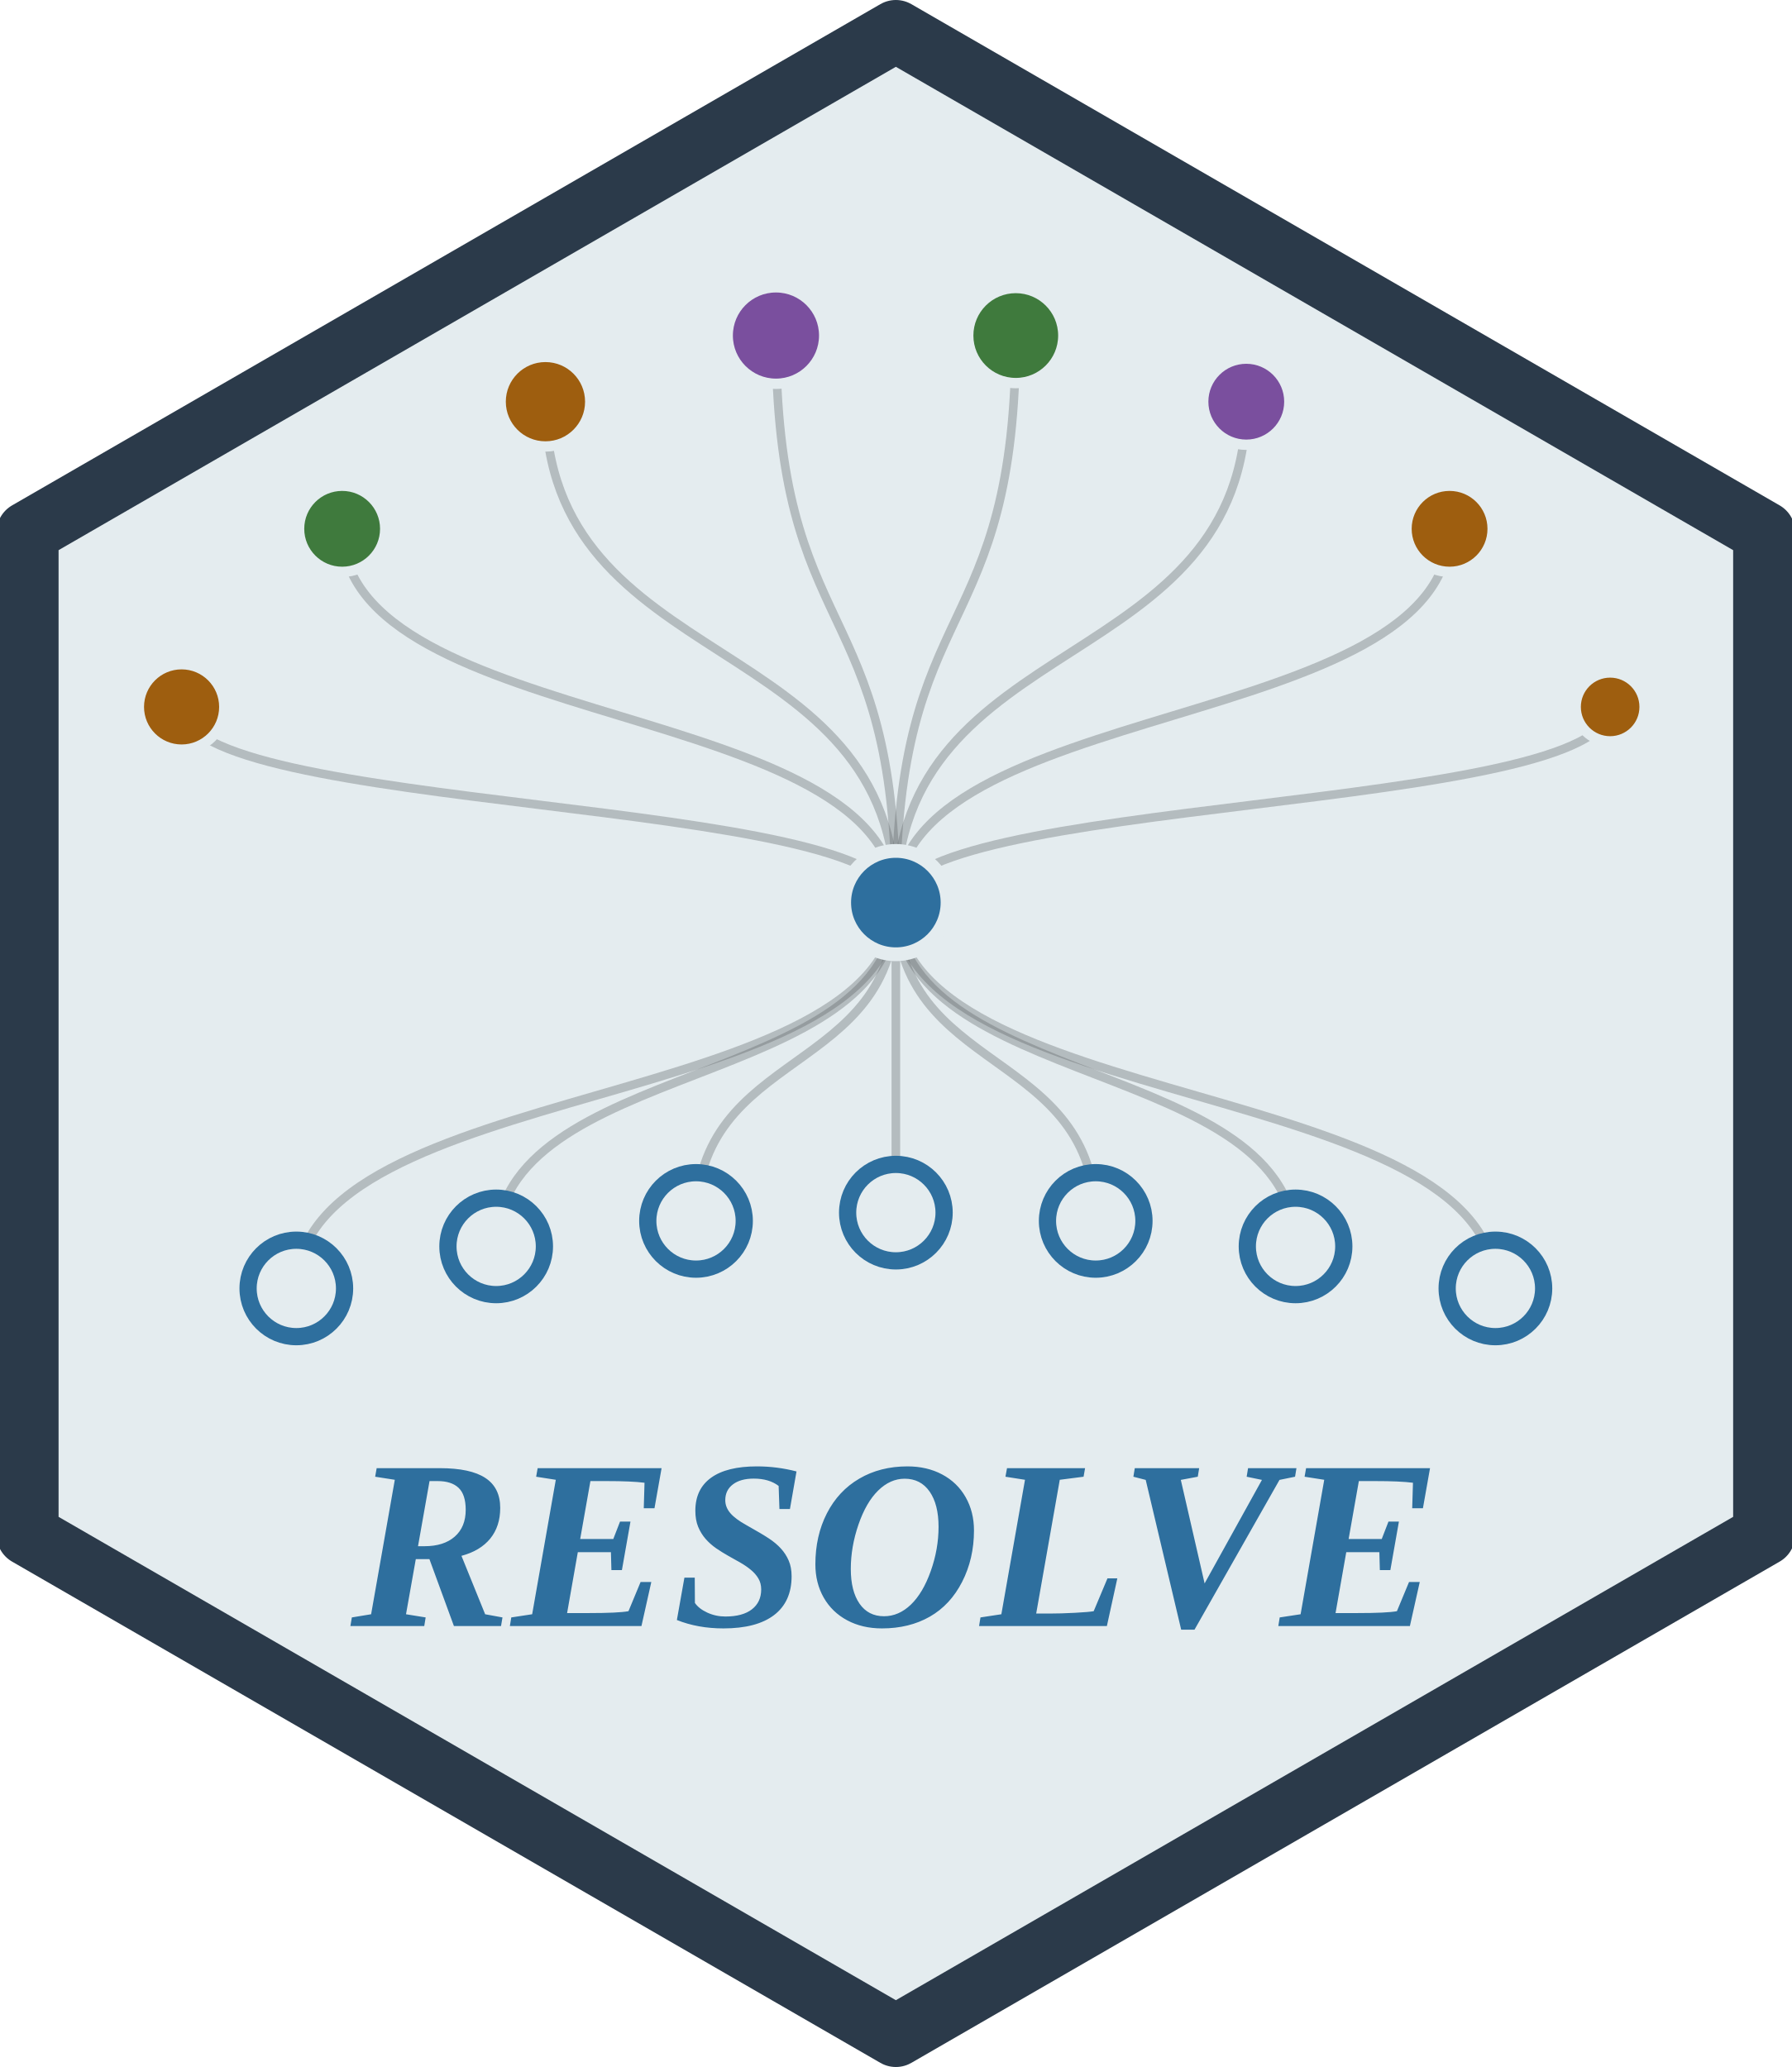
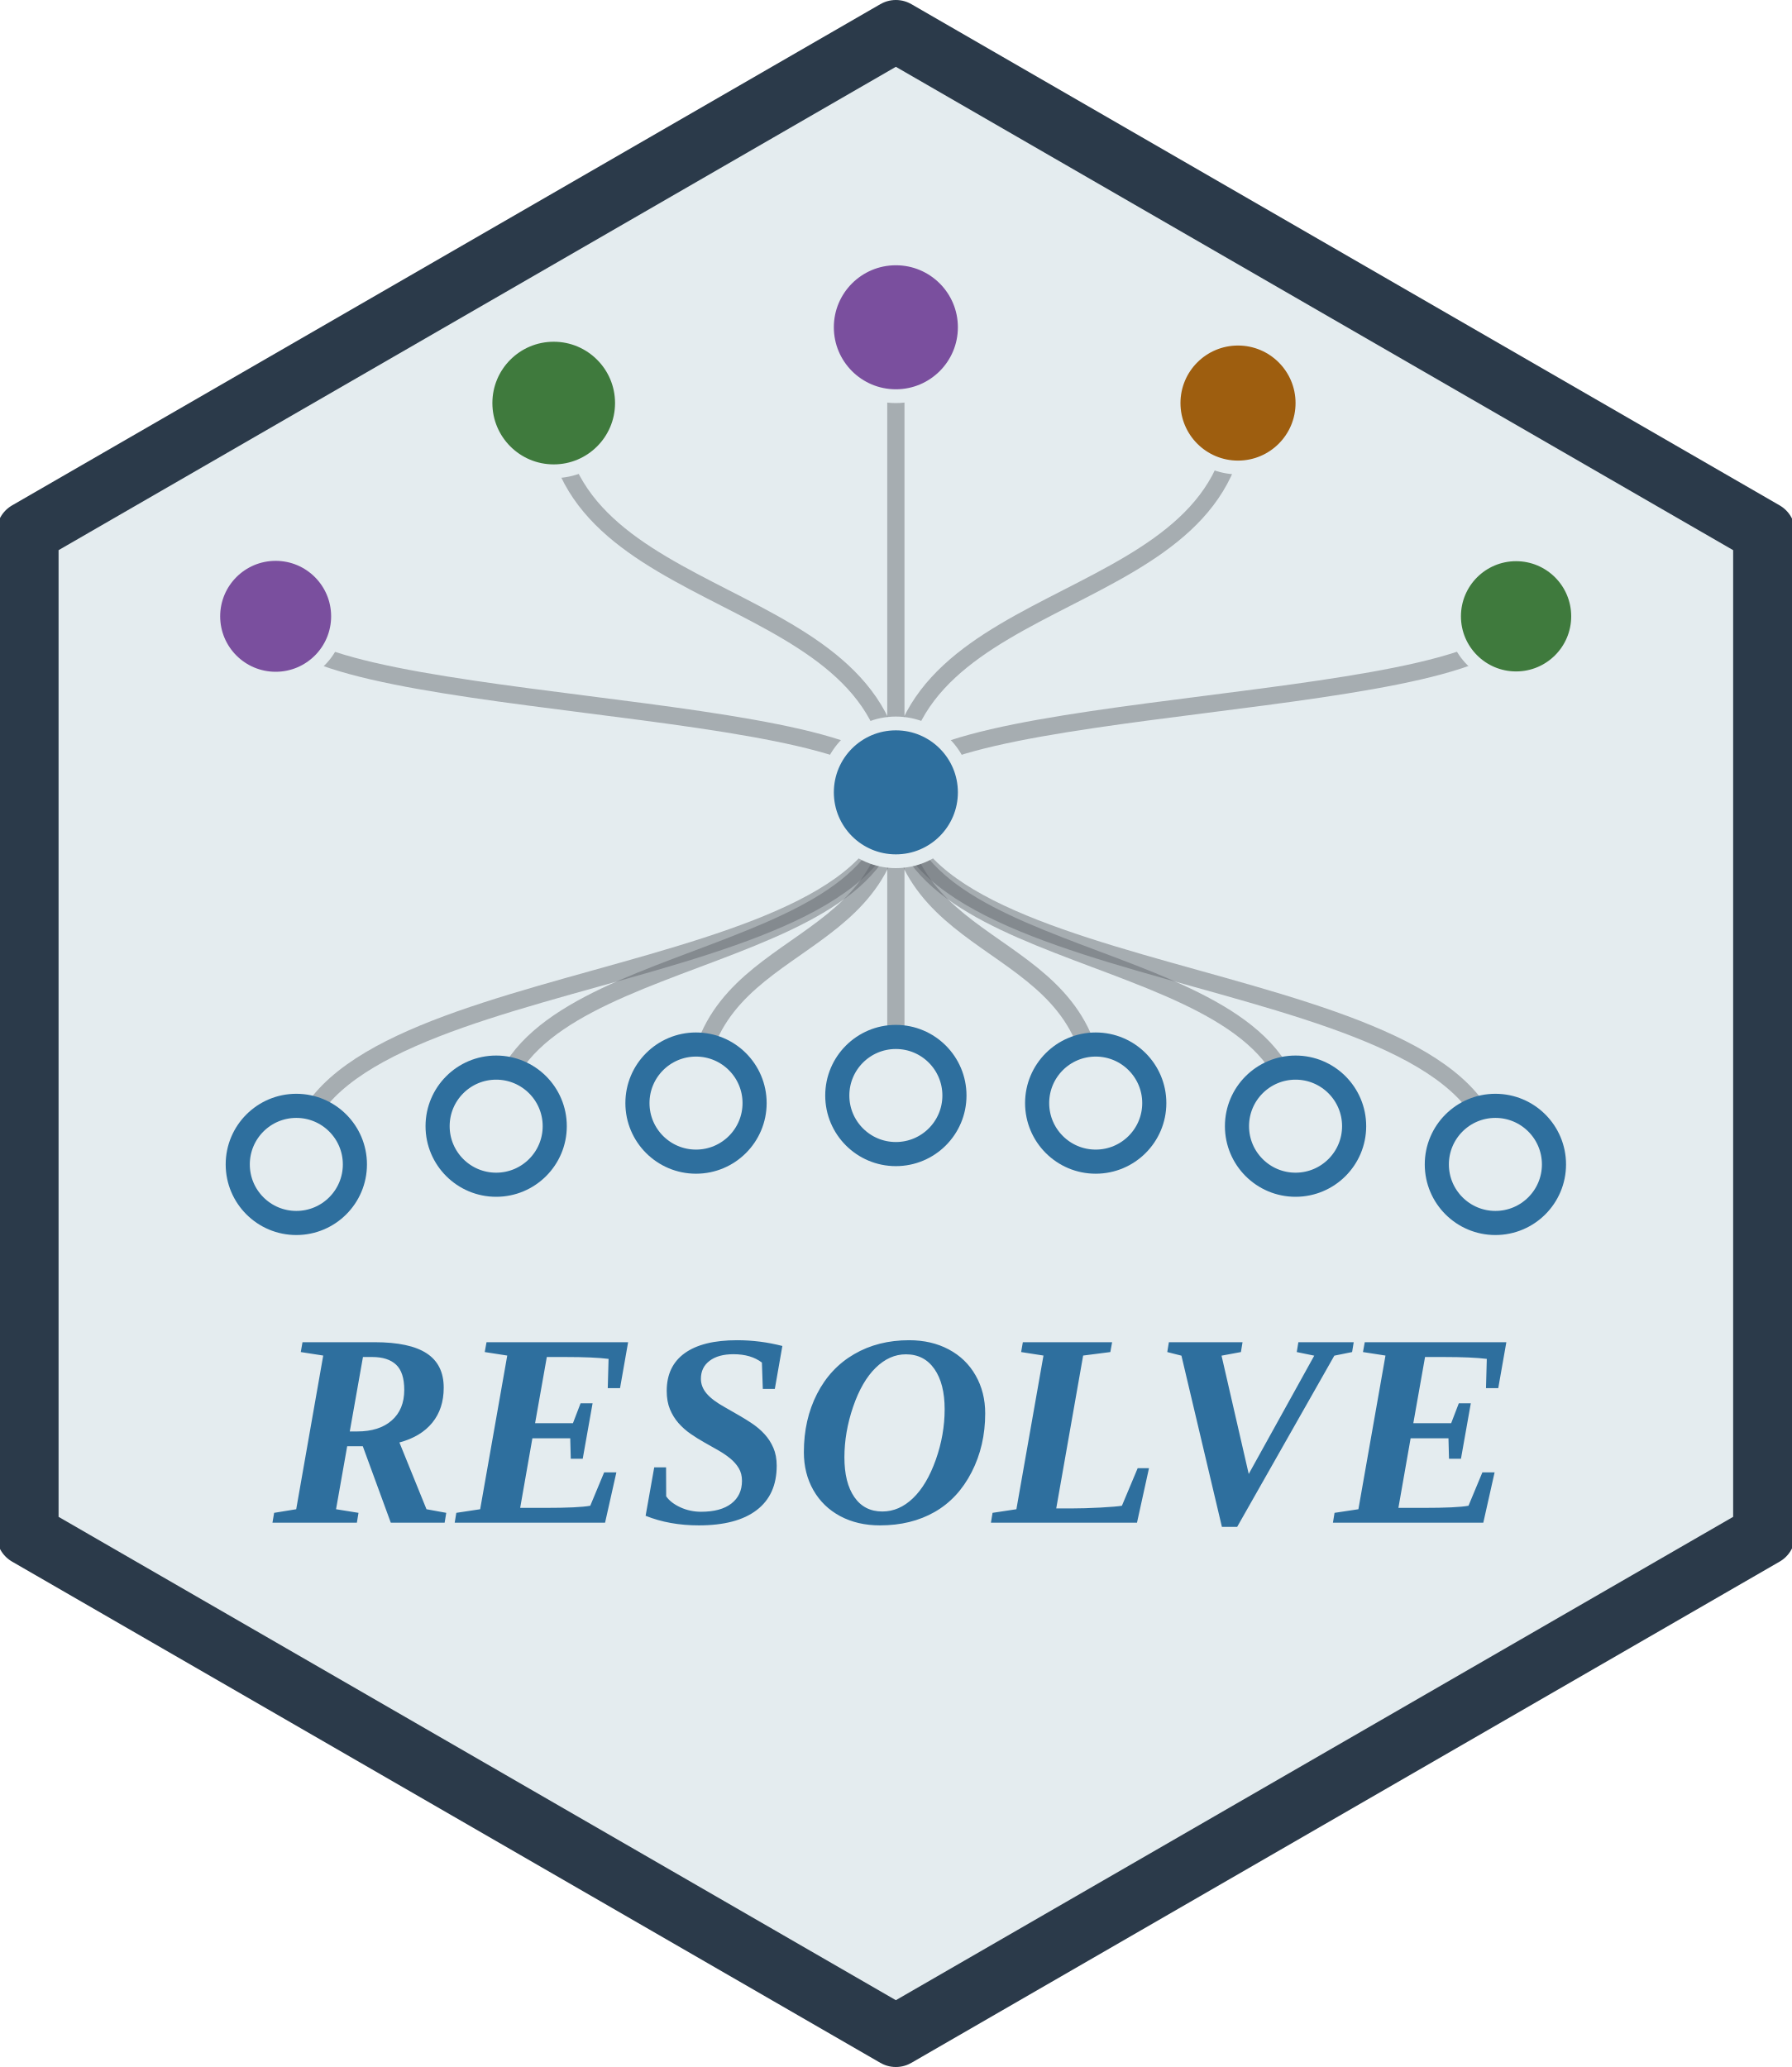
<svg xmlns="http://www.w3.org/2000/svg" viewBox="0 0 520 600" role="img" aria-label="RESOLVE logo">
  <style>
- @media (prefers-reduced-motion: reduce) { .moving { display: none; } }
+ .emit, .absorb { transform-box: fill-box; transform-origin: center; animation: 6s ease-out infinite; }
+ .emit { animation-name: emit; }
+ .absorb { animation-name: absorb; }
+ @keyframes emit { 0% { transform: scale(1); } 4% { transform: scale(0.86); } 14%, 100% { transform: scale(1); } }
+ @keyframes absorb { 0% { transform: scale(1); } 4% { transform: scale(1.14); } 14%, 100% { transform: scale(1); } }
+ @media (prefers-reduced-motion: reduce) { .moving { display: none; } .emit, .absorb { animation: none; } }
</style>
  <defs>
    <clipPath id="hex">
      <polygon points="260,12 509.4,156 509.4,444 260,588 10.6,444 10.6,156" />
    </clipPath>
  </defs>
  <polygon points="260,12 509.4,156 509.4,444 260,588 10.6,444 10.6,156" fill="#E4ECEF" />
  <g clip-path="url(#hex)">
-     <g fill="none" stroke="#5C6166" stroke-width="2.5" stroke-opacity="0.35" stroke-linecap="round">
-       <path id="in0" d="M225.2 97.4C225.2 187.9 260 171.5 260 262" />
-       <path id="in1" d="M294.8 97.4C294.8 187.9 260 171.5 260 262" />
-       <path id="in2" d="M158.3 116.6C158.3 196.6 260 182 260 262" />
-       <path id="in3" d="M361.7 116.6C361.7 196.6 260 182 260 262" />
-       <path id="in4" d="M99.3 153.5C99.3 213.2 260 202.3 260 262" />
-       <path id="in5" d="M420.7 153.5C420.7 213.2 260 202.3 260 262" />
-       <path id="in6" d="M52.7 205.2C52.7 236.4 260 230.8 260 262" />
-       <path id="in7" d="M467.3 205.2C467.3 236.4 260 230.8 260 262" />
-       <path id="out0" d="M260 262C260 323.6 86 312.4 86 374" />
-       <path id="out1" d="M260 262C260 316.9 144 306.9 144 361.8" />
-       <path id="out2" d="M260 262C260 312.8 202 303.6 202 354.4" />
-       <path id="out3" d="M260 262C260 311.5 260 302.5 260 352" />
-       <path id="out4" d="M260 262C260 312.8 318 303.6 318 354.4" />
-       <path id="out5" d="M260 262C260 316.9 376 306.9 376 361.8" />
-       <path id="out6" d="M260 262C260 323.6 434 312.4 434 374" />
+     <g fill="none" stroke="#5C6166" stroke-width="5" stroke-opacity="0.45" stroke-linecap="round">
+       <path id="in0" d="M260 95C260 169.2 260 155.8 260 230" />
+       <path id="in1" d="M160.7 117C160.7 179.2 260 167.9 260 230" />
+       <path id="in2" d="M359.3 117C359.3 179.2 260 167.9 260 230" />
+       <path id="in3" d="M80 178.9C80 207 260 201.9 260 230" />
+       <path id="in4" d="M440 178.9C440 207 260 201.9 260 230" />
+       <path id="out0" d="M260 230C260 289.4 86 278.6 86 338" />
+       <path id="out1" d="M260 230C260 283.3 144 273.6 144 326.9" />
+       <path id="out2" d="M260 230C260 279.6 202 270.6 202 320.2" />
+       <path id="out3" d="M260 230C260 278.4 260 269.6 260 318" />
+       <path id="out4" d="M260 230C260 279.6 318 270.6 318 320.2" />
+       <path id="out5" d="M260 230C260 283.3 376 273.6 376 326.9" />
+       <path id="out6" d="M260 230C260 289.4 434 278.6 434 338" />
    </g>
    <g class="moving">
-       <circle r="4.5" fill="#7A4F9E">
+       <circle r="6.5" fill="#7A4F9E">
        <animateMotion dur="6s" begin="-0.00s" repeatCount="indefinite" calcMode="linear" keyPoints="0;1" keyTimes="0;1">
          <mpath href="#in0" />
        </animateMotion>
      </circle>
-       <circle r="4.5" fill="#3F7A3D">
+       <circle r="6.5" fill="#3F7A3D">
        <animateMotion dur="6s" begin="-1.11s" repeatCount="indefinite" calcMode="linear" keyPoints="0;1" keyTimes="0;1">
          <mpath href="#in1" />
        </animateMotion>
      </circle>
-       <circle r="4.5" fill="#9E5E0F">
+       <circle r="6.5" fill="#9E5E0F">
        <animateMotion dur="6s" begin="-2.22s" repeatCount="indefinite" calcMode="linear" keyPoints="0;1" keyTimes="0;1">
          <mpath href="#in2" />
        </animateMotion>
      </circle>
-       <circle r="4.5" fill="#7A4F9E">
+       <circle r="6.5" fill="#7A4F9E">
        <animateMotion dur="6s" begin="-0.33s" repeatCount="indefinite" calcMode="linear" keyPoints="0;1" keyTimes="0;1">
          <mpath href="#in3" />
        </animateMotion>
      </circle>
-       <circle r="4.5" fill="#3F7A3D">
+       <circle r="6.5" fill="#3F7A3D">
        <animateMotion dur="6s" begin="-1.44s" repeatCount="indefinite" calcMode="linear" keyPoints="0;1" keyTimes="0;1">
          <mpath href="#in4" />
        </animateMotion>
      </circle>
-       <circle r="4.5" fill="#9E5E0F">
-         <animateMotion dur="6s" begin="-2.55s" repeatCount="indefinite" calcMode="linear" keyPoints="0;1" keyTimes="0;1">
-           <mpath href="#in5" />
-         </animateMotion>
-       </circle>
-       <circle r="4.5" fill="#9E5E0F">
-         <animateMotion dur="6s" begin="-0.66s" repeatCount="indefinite" calcMode="linear" keyPoints="0;1" keyTimes="0;1">
-           <mpath href="#in6" />
-         </animateMotion>
-       </circle>
-       <circle r="4.5" fill="#9E5E0F">
-         <animateMotion dur="6s" begin="-1.77s" repeatCount="indefinite" calcMode="linear" keyPoints="0;1" keyTimes="0;1">
-           <mpath href="#in7" />
-         </animateMotion>
-       </circle>
-       <circle r="4.5" fill="#2E6F9E">
+       <circle r="6.5" fill="#2E6F9E">
        <animateMotion dur="6s" begin="-3.00s" repeatCount="indefinite" calcMode="linear" keyPoints="0;1" keyTimes="0;1">
          <mpath href="#out0" />
        </animateMotion>
      </circle>
-       <circle r="4.5" fill="#2E6F9E">
+       <circle r="6.5" fill="#2E6F9E">
        <animateMotion dur="6s" begin="-3.87s" repeatCount="indefinite" calcMode="linear" keyPoints="0;1" keyTimes="0;1">
          <mpath href="#out1" />
        </animateMotion>
      </circle>
-       <circle r="4.5" fill="#2E6F9E">
+       <circle r="6.5" fill="#2E6F9E">
        <animateMotion dur="6s" begin="-4.74s" repeatCount="indefinite" calcMode="linear" keyPoints="0;1" keyTimes="0;1">
          <mpath href="#out2" />
        </animateMotion>
      </circle>
-       <circle r="4.5" fill="#2E6F9E">
+       <circle r="6.5" fill="#2E6F9E">
        <animateMotion dur="6s" begin="-5.61s" repeatCount="indefinite" calcMode="linear" keyPoints="0;1" keyTimes="0;1">
          <mpath href="#out3" />
        </animateMotion>
      </circle>
-       <circle r="4.5" fill="#2E6F9E">
+       <circle r="6.5" fill="#2E6F9E">
        <animateMotion dur="6s" begin="-3.48s" repeatCount="indefinite" calcMode="linear" keyPoints="0;1" keyTimes="0;1">
          <mpath href="#out4" />
        </animateMotion>
      </circle>
-       <circle r="4.5" fill="#2E6F9E">
+       <circle r="6.5" fill="#2E6F9E">
        <animateMotion dur="6s" begin="-4.35s" repeatCount="indefinite" calcMode="linear" keyPoints="0;1" keyTimes="0;1">
          <mpath href="#out5" />
        </animateMotion>
      </circle>
-       <circle r="4.5" fill="#2E6F9E">
+       <circle r="6.5" fill="#2E6F9E">
        <animateMotion dur="6s" begin="-5.22s" repeatCount="indefinite" calcMode="linear" keyPoints="0;1" keyTimes="0;1">
          <mpath href="#out6" />
        </animateMotion>
      </circle>
    </g>
-     <circle cx="225.2" cy="97.4" r="14" fill="#7A4F9E" stroke="#E4ECEF" stroke-width="3" />
-     <circle cx="294.8" cy="97.4" r="13.8" fill="#3F7A3D" stroke="#E4ECEF" stroke-width="3" />
-     <circle cx="158.3" cy="116.6" r="13" fill="#9E5E0F" stroke="#E4ECEF" stroke-width="3" />
-     <circle cx="361.7" cy="116.6" r="12.5" fill="#7A4F9E" stroke="#E4ECEF" stroke-width="3" />
-     <circle cx="99.3" cy="153.5" r="12.5" fill="#3F7A3D" stroke="#E4ECEF" stroke-width="3" />
-     <circle cx="420.7" cy="153.5" r="12.5" fill="#9E5E0F" stroke="#E4ECEF" stroke-width="3" />
-     <circle cx="52.7" cy="205.2" r="12.4" fill="#9E5E0F" stroke="#E4ECEF" stroke-width="3" />
-     <circle cx="467.3" cy="205.2" r="10" fill="#9E5E0F" stroke="#E4ECEF" stroke-width="3" />
-     <circle cx="260" cy="262" r="15" fill="#2E6F9E" stroke="#E4ECEF" stroke-width="4" />
-     <circle cx="86" cy="374" r="14" fill="#E4ECEF" stroke="#2E6F9E" stroke-width="5" />
-     <circle cx="144" cy="361.8" r="14" fill="#E4ECEF" stroke="#2E6F9E" stroke-width="5" />
-     <circle cx="202" cy="354.4" r="14" fill="#E4ECEF" stroke="#2E6F9E" stroke-width="5" />
-     <circle cx="260" cy="352" r="14" fill="#E4ECEF" stroke="#2E6F9E" stroke-width="5" />
-     <circle cx="318" cy="354.4" r="14" fill="#E4ECEF" stroke="#2E6F9E" stroke-width="5" />
-     <circle cx="376" cy="361.8" r="14" fill="#E4ECEF" stroke="#2E6F9E" stroke-width="5" />
-     <circle cx="434" cy="374" r="14" fill="#E4ECEF" stroke="#2E6F9E" stroke-width="5" />
-     <text x="260" y="472" text-anchor="middle" font-family="Georgia, 'Times New Roman', serif" font-size="70" font-weight="bold" font-style="italic" fill="#2E6F9E" stroke="#E4ECEF" stroke-width="10" stroke-linejoin="round" paint-order="stroke">RESOLVE</text>
+     <circle class="emit" style="animation-delay:-5.34s" cx="260" cy="95" r="20" fill="#7A4F9E" stroke="#E4ECEF" stroke-width="4" />
+     <circle class="emit" style="animation-delay:-0.60s" cx="160.7" cy="117" r="19.8" fill="#3F7A3D" stroke="#E4ECEF" stroke-width="4" />
+     <circle class="emit" style="animation-delay:-1.75s" cx="359.3" cy="117" r="18.7" fill="#9E5E0F" stroke="#E4ECEF" stroke-width="4" />
+     <circle class="emit" style="animation-delay:-5.97s" cx="80" cy="178.9" r="18.1" fill="#7A4F9E" stroke="#E4ECEF" stroke-width="4" />
+     <circle class="emit" style="animation-delay:-1.08s" cx="440" cy="178.9" r="18" fill="#3F7A3D" stroke="#E4ECEF" stroke-width="4" />
+     <circle cx="260" cy="230" r="20" fill="#2E6F9E" stroke="#E4ECEF" stroke-width="4" />
+     <circle class="absorb" style="animation-delay:-3.48s" cx="86" cy="338" r="17" fill="#E4ECEF" stroke="#2E6F9E" stroke-width="7" />
+     <circle class="absorb" style="animation-delay:-4.51s" cx="144" cy="326.9" r="17" fill="#E4ECEF" stroke="#2E6F9E" stroke-width="7" />
+     <circle class="absorb" style="animation-delay:-5.64s" cx="202" cy="320.2" r="17" fill="#E4ECEF" stroke="#2E6F9E" stroke-width="7" />
+     <circle class="absorb" style="animation-delay:-0.75s" cx="260" cy="318" r="17" fill="#E4ECEF" stroke="#2E6F9E" stroke-width="7" />
+     <circle class="absorb" style="animation-delay:-4.38s" cx="318" cy="320.2" r="17" fill="#E4ECEF" stroke="#2E6F9E" stroke-width="7" />
+     <circle class="absorb" style="animation-delay:-4.99s" cx="376" cy="326.9" r="17" fill="#E4ECEF" stroke="#2E6F9E" stroke-width="7" />
+     <circle class="absorb" style="animation-delay:-5.70s" cx="434" cy="338" r="17" fill="#E4ECEF" stroke="#2E6F9E" stroke-width="7" />
+     <text x="260" y="442" text-anchor="middle" font-family="Georgia, 'Times New Roman', serif" font-size="80" font-weight="bold" font-style="italic" fill="#2E6F9E" stroke="#E4ECEF" stroke-width="10" stroke-linejoin="round" paint-order="stroke">RESOLVE</text>
  </g>
  <polygon points="260,9 512,154.5 512,445.5 260,591 8,445.5 8,154.5" fill="none" stroke="#2B3A4A" stroke-width="18" stroke-linejoin="round" />
</svg>
